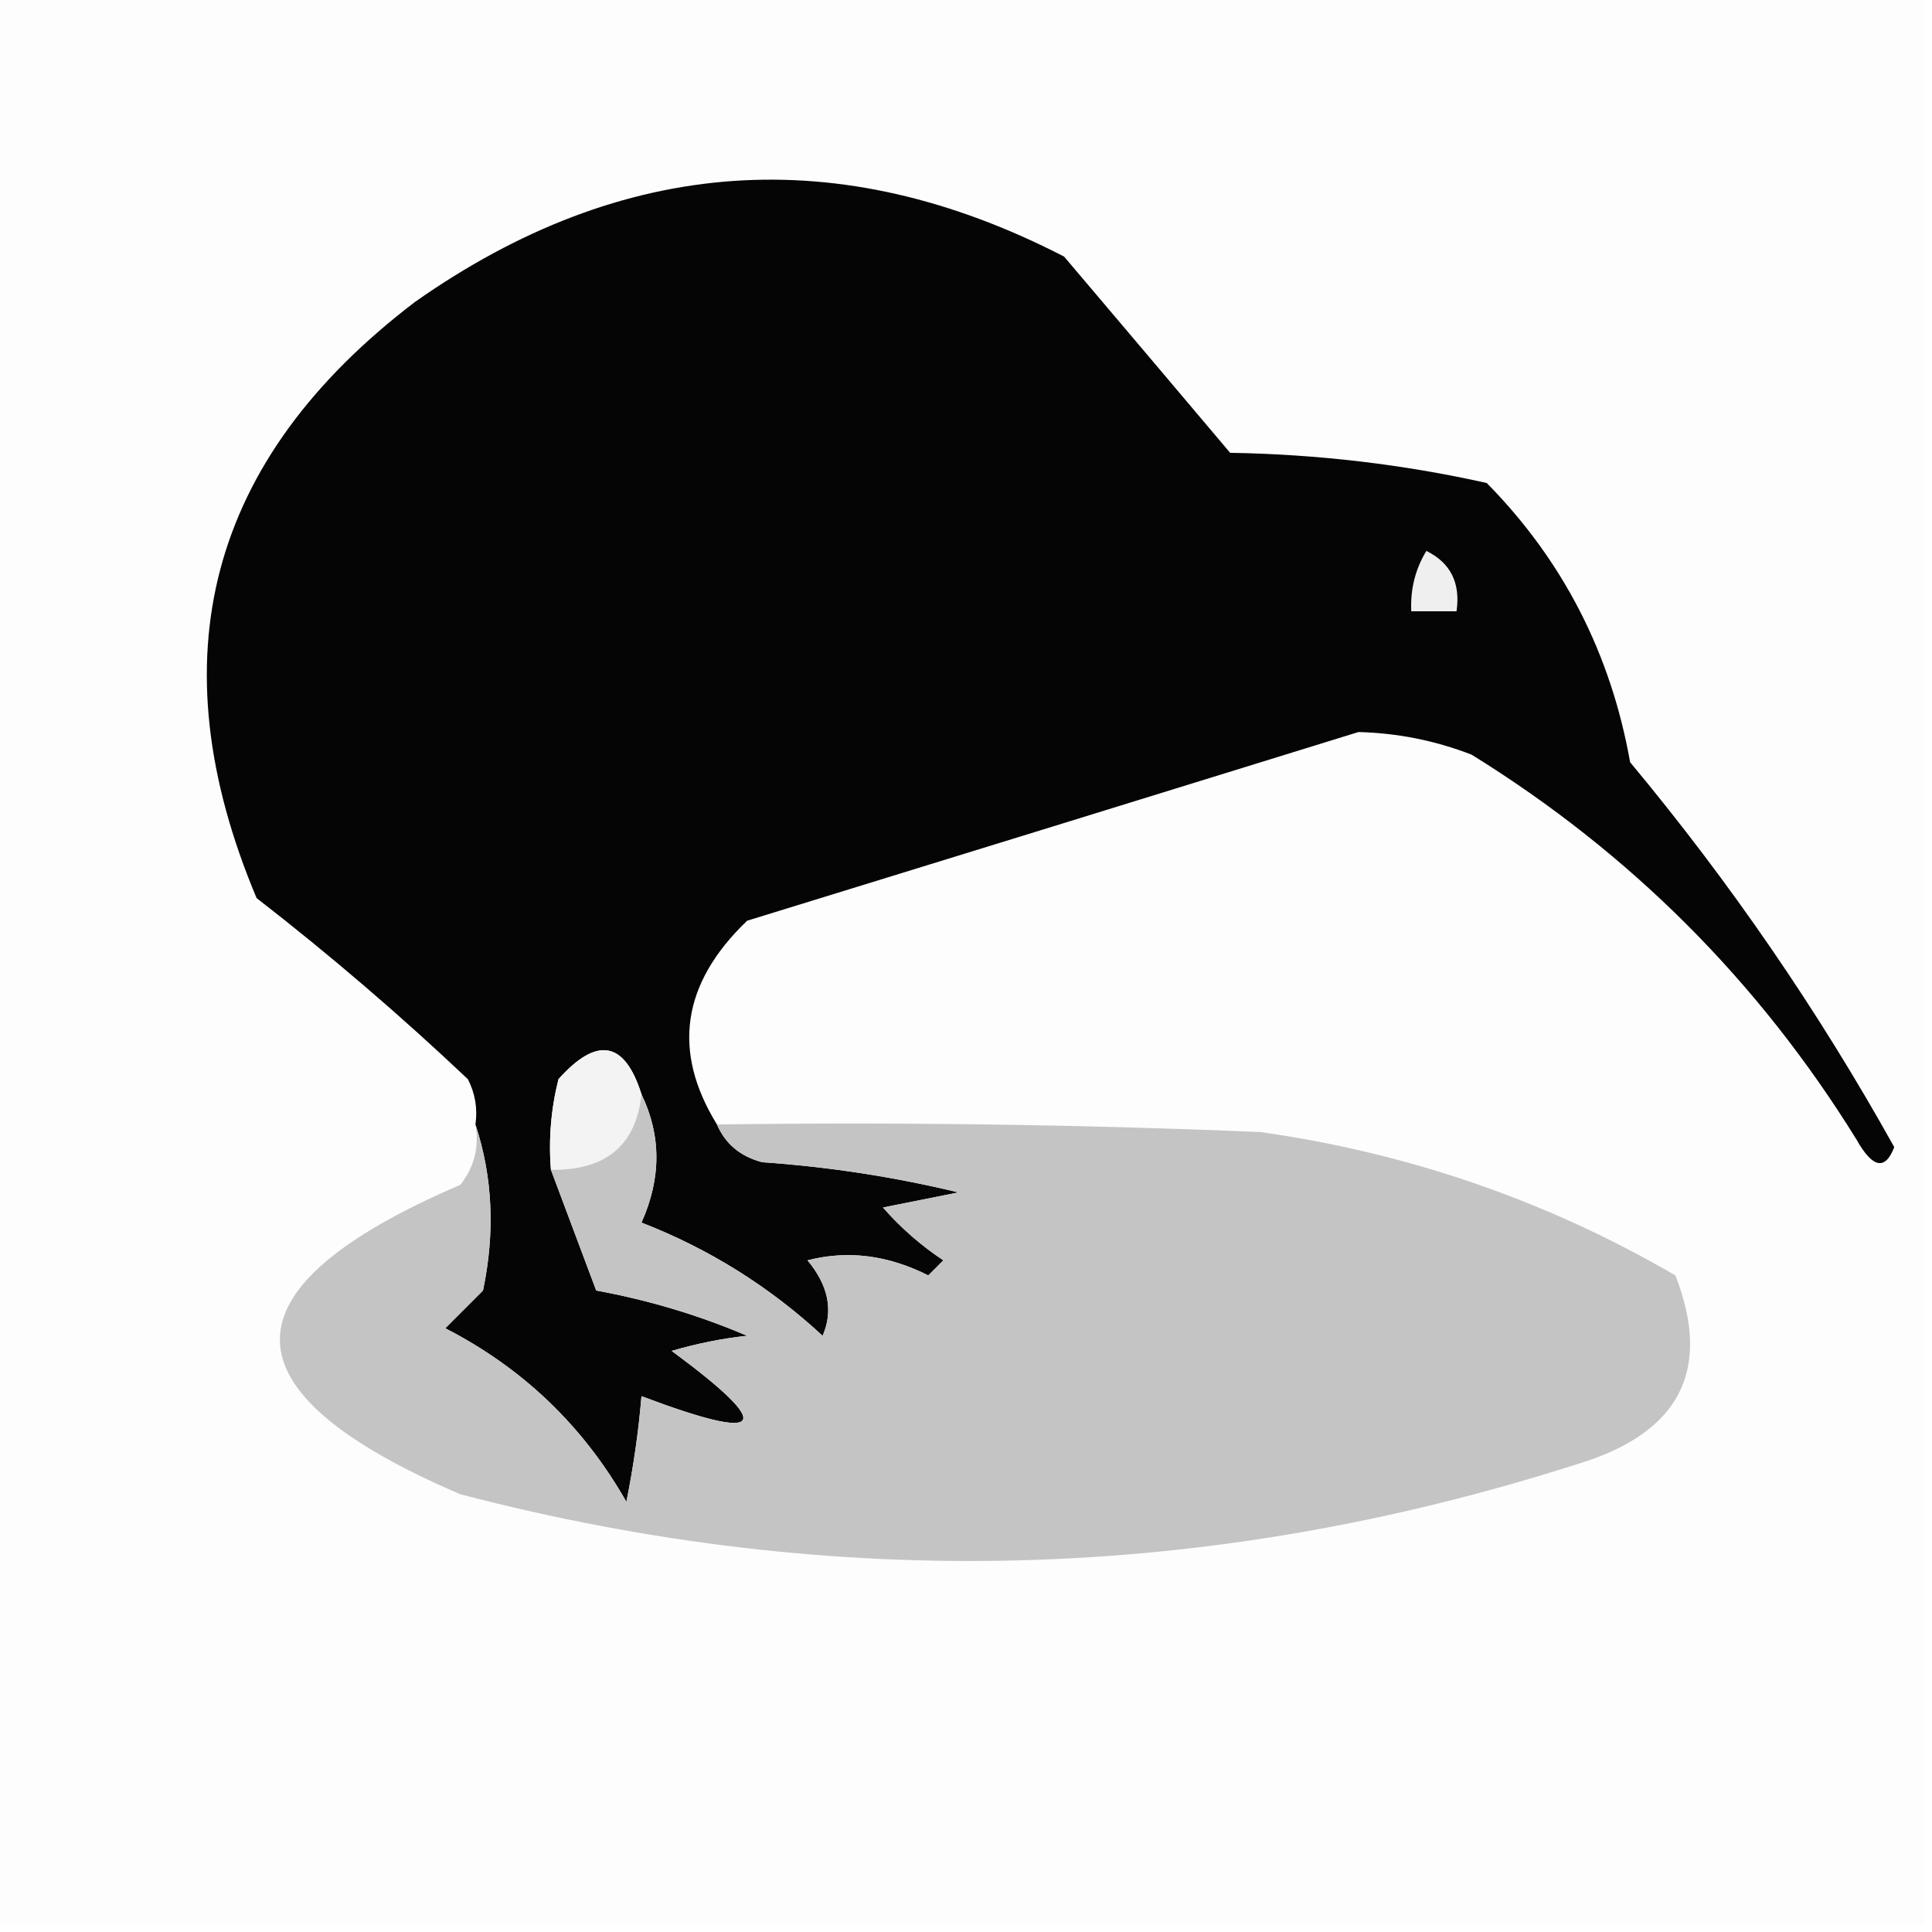
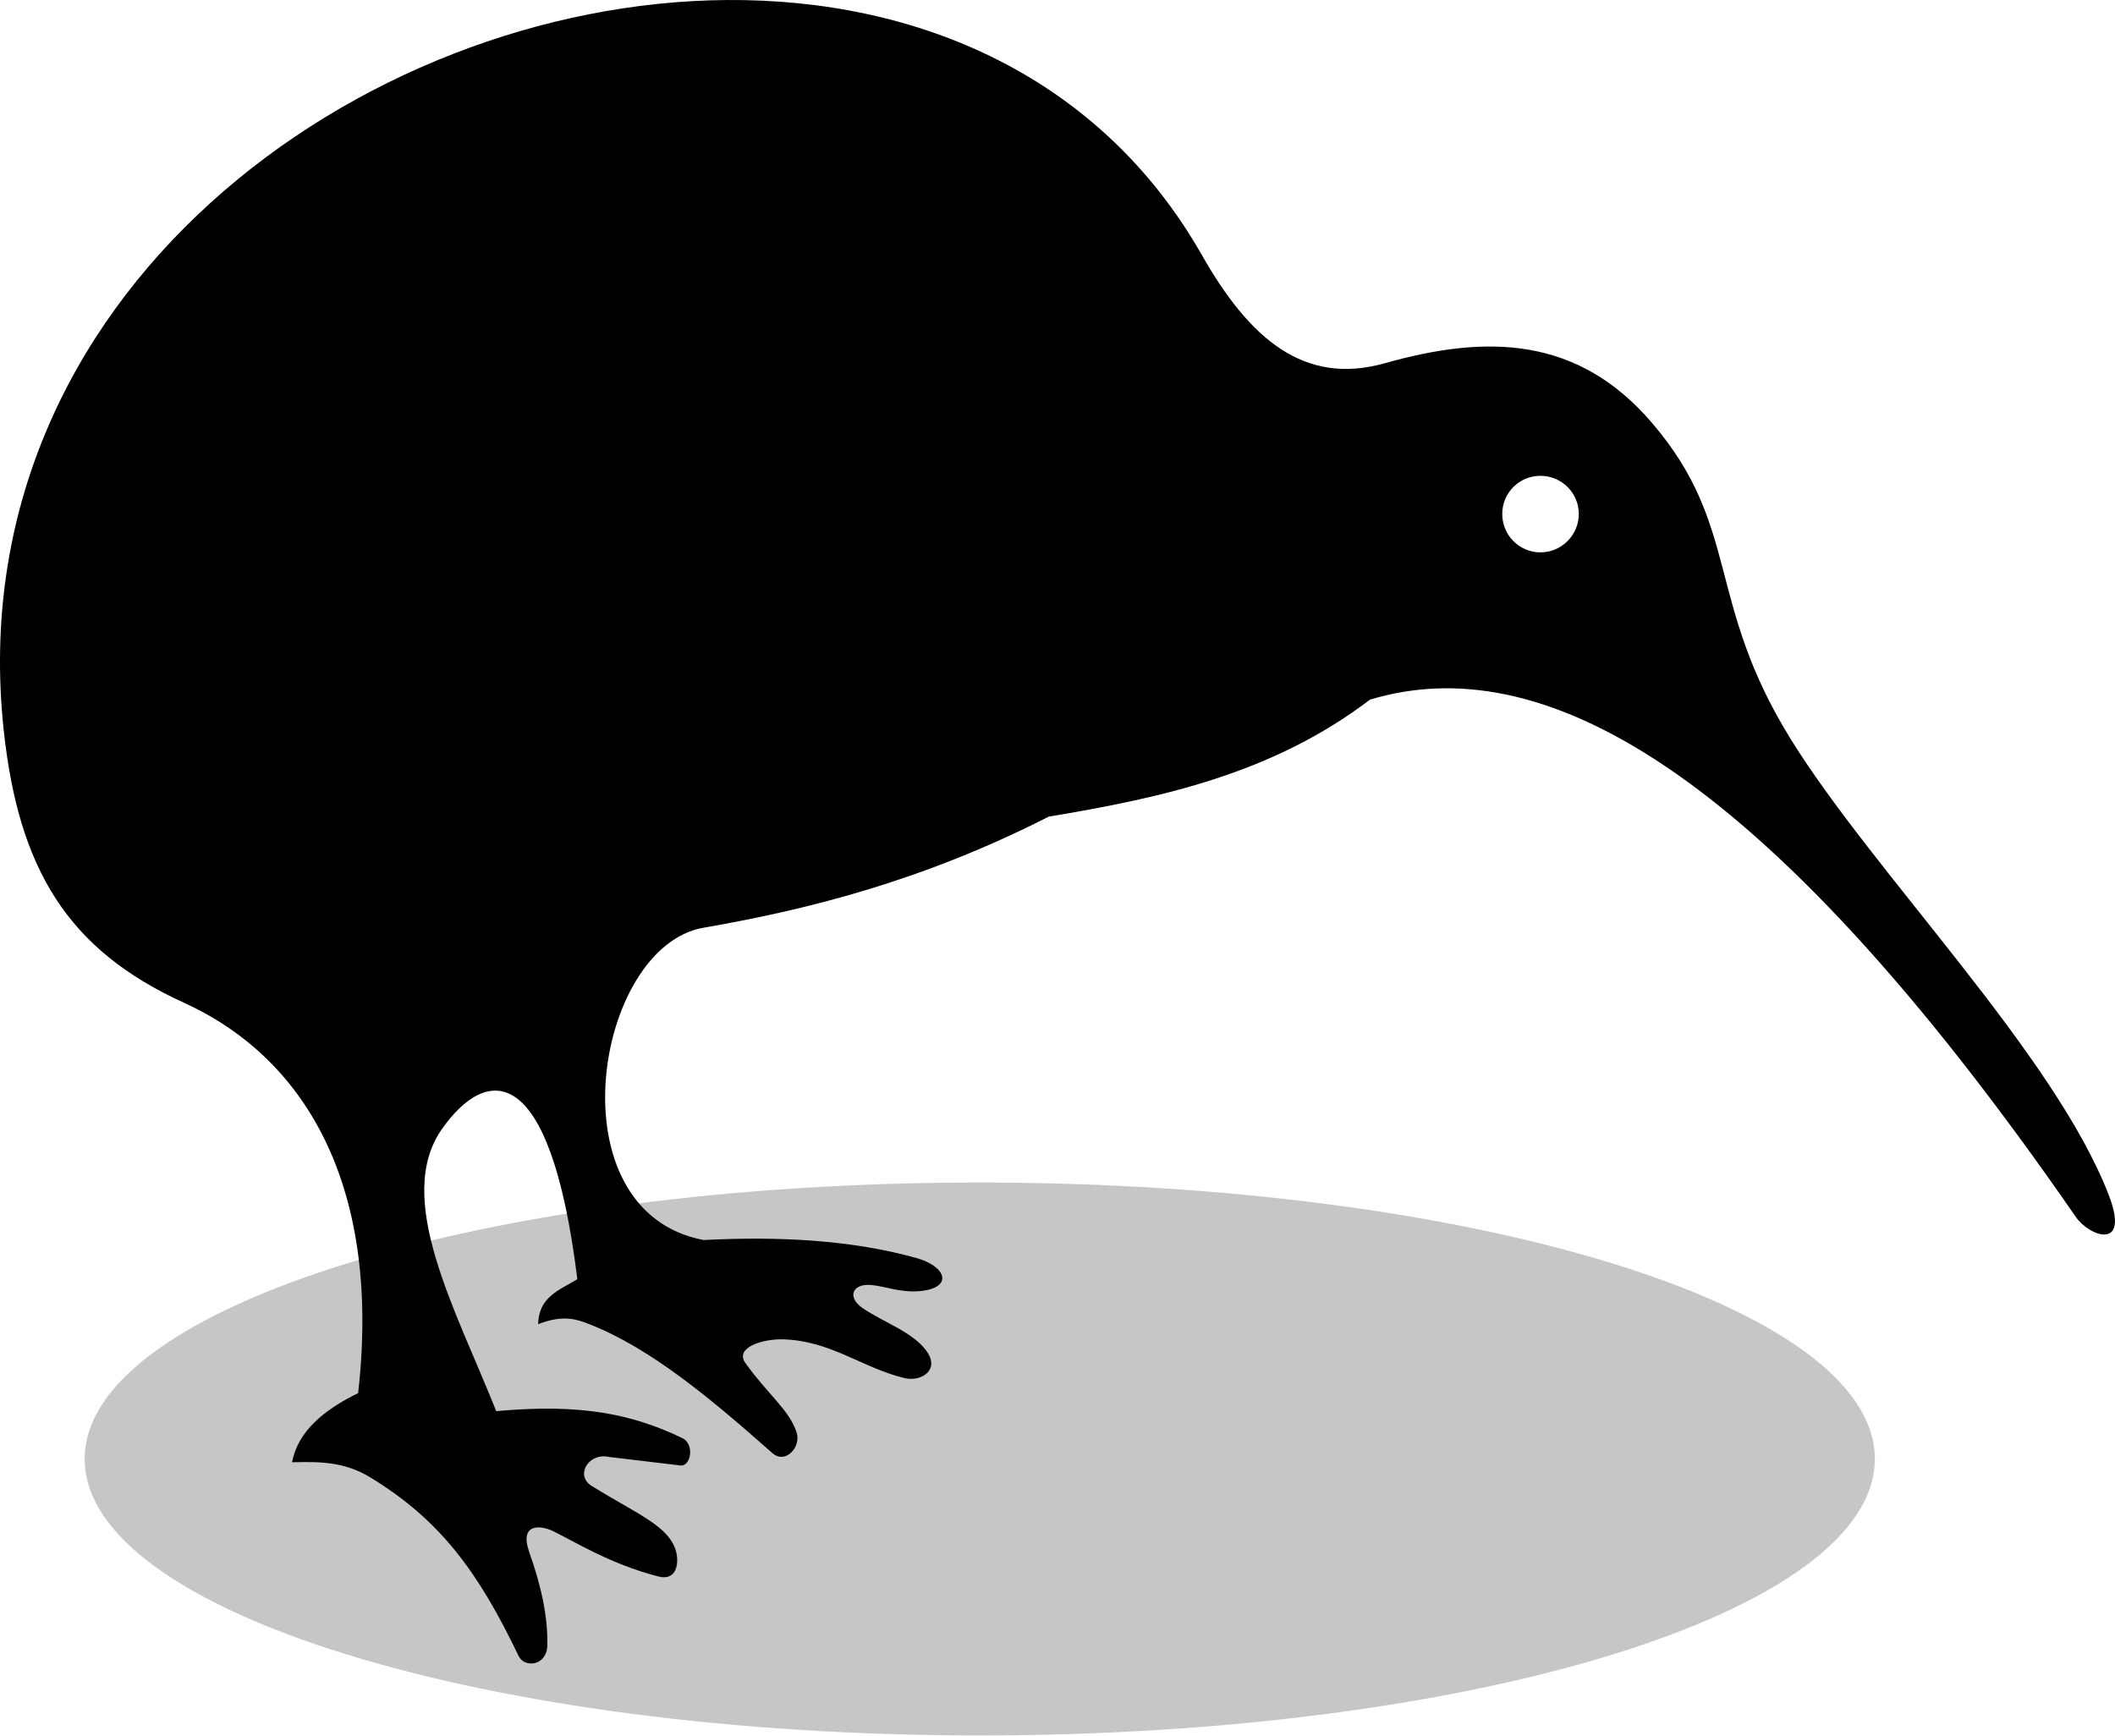
- <svg xmlns="http://www.w3.org/2000/svg" version="1.1" width="128px" height="128px" style="shape-rendering:geometricPrecision; text-rendering:geometricPrecision; image-rendering:optimizeQuality; fill-rule:evenodd; clip-rule:evenodd">
-   <g>
-     <path style="opacity:1" fill="#fdfdfd" d="M -0.5,-0.5 C 42.167,-0.5 84.833,-0.5 127.5,-0.5C 127.5,42.167 127.5,84.833 127.5,127.5C 84.833,127.5 42.167,127.5 -0.5,127.5C -0.5,84.833 -0.5,42.167 -0.5,-0.5 Z" />
-   </g>
-   <g>
-     <path style="opacity:1" fill="#050505" d="M 47.5,74.5 C 48.058,75.79 49.058,76.623 50.5,77C 54.894,77.303 59.227,77.969 63.5,79C 61.833,79.333 60.167,79.667 58.5,80C 59.685,81.353 61.019,82.52 62.5,83.5C 62.167,83.833 61.833,84.167 61.5,84.5C 58.825,83.149 56.159,82.815 53.5,83.5C 54.89,85.169 55.223,86.836 54.5,88.5C 50.972,85.236 46.972,82.736 42.5,81C 43.817,78.064 43.817,75.23 42.5,72.5C 41.391,68.971 39.557,68.638 37,71.5C 36.505,73.473 36.338,75.473 36.5,77.5C 37.487,80.146 38.487,82.812 39.5,85.5C 42.971,86.135 46.305,87.135 49.5,88.5C 47.883,88.669 46.216,89.003 44.5,89.5C 51.438,94.62 50.772,95.62 42.5,92.5C 42.308,94.805 41.974,97.138 41.5,99.5C 38.641,94.474 34.641,90.641 29.5,88C 30.333,87.167 31.167,86.333 32,85.5C 32.81,81.642 32.643,77.976 31.5,74.5C 31.649,73.448 31.483,72.448 31,71.5C 26.52,67.263 21.853,63.263 17,59.5C 10.304,43.591 13.804,30.425 27.5,20C 41.268,10.319 55.601,9.319 70.5,17C 74.196,21.358 77.863,25.692 81.5,30C 87.278,30.094 92.945,30.761 98.5,32C 103.553,37.132 106.72,43.299 108,50.5C 114.629,58.461 120.463,66.961 125.5,76C 124.898,77.563 124.065,77.396 123,75.5C 116.5,65 108,56.5 97.5,50C 95.091,49.065 92.591,48.565 90,48.5C 76.554,52.661 63.054,56.828 49.5,61C 45.172,65.144 44.505,69.644 47.5,74.5 Z" />
-   </g>
-   <g>
-     <path style="opacity:1" fill="#efefef" d="M 94.5,36.5 C 96.104,37.287 96.771,38.62 96.5,40.5C 95.5,40.5 94.5,40.5 93.5,40.5C 93.433,39.041 93.766,37.708 94.5,36.5 Z" />
-   </g>
-   <g>
-     <path style="opacity:1" fill="#f3f3f3" d="M 42.5,72.5 C 42.138,75.887 40.138,77.553 36.5,77.5C 36.338,75.473 36.505,73.473 37,71.5C 39.557,68.638 41.391,68.971 42.5,72.5 Z" />
-   </g>
-   <g>
-     <path style="opacity:1" fill="#c4c4c4" d="M 42.5,72.5 C 43.817,75.23 43.817,78.064 42.5,81C 46.972,82.736 50.972,85.236 54.5,88.5C 55.223,86.836 54.89,85.169 53.5,83.5C 56.159,82.815 58.825,83.149 61.5,84.5C 61.833,84.167 62.167,83.833 62.5,83.5C 61.019,82.52 59.685,81.353 58.5,80C 60.167,79.667 61.833,79.333 63.5,79C 59.227,77.969 54.894,77.303 50.5,77C 49.058,76.623 48.058,75.79 47.5,74.5C 59.505,74.334 71.505,74.5 83.5,75C 93.335,76.389 102.501,79.555 111,84.5C 113.446,90.788 111.279,94.955 104.5,97C 80.049,104.832 55.382,105.498 30.5,99C 14.556,92.171 14.556,85.338 30.5,78.5C 31.429,77.311 31.762,75.978 31.5,74.5C 32.643,77.976 32.81,81.642 32,85.5C 31.167,86.333 30.333,87.167 29.5,88C 34.641,90.641 38.641,94.474 41.5,99.5C 41.974,97.138 42.308,94.805 42.5,92.5C 50.772,95.62 51.438,94.62 44.5,89.5C 46.216,89.003 47.883,88.669 49.5,88.5C 46.305,87.135 42.971,86.135 39.5,85.5C 38.487,82.812 37.487,80.146 36.5,77.5C 40.138,77.553 42.138,75.887 42.5,72.5 Z" />
-   </g>
+ <svg xmlns="http://www.w3.org/2000/svg" version="1.1" id="Layer_1" x="0px" y="0px" width="612px" height="502.174px" viewBox="0 65.326 612 502.174" enable-background="new 0 65.326 612 502.174" xml:space="preserve">
+   <ellipse fill="#C6C6C6" cx="283.5" cy="487.5" rx="259" ry="80" />
+   <path id="bird" d="M210.333,65.331C104.367,66.105-12.349,150.637,1.056,276.449c4.303,40.393,18.533,63.704,52.171,79.03  c36.307,16.544,57.022,54.556,50.406,112.954c-9.935,4.88-17.405,11.031-19.132,20.015c7.531-0.17,14.943-0.312,22.59,4.341  c20.333,12.375,31.296,27.363,42.979,51.72c1.714,3.572,8.192,2.849,8.312-3.078c0.17-8.467-1.856-17.454-5.226-26.933  c-2.955-8.313,3.059-7.985,6.917-6.106c6.399,3.115,16.334,9.43,30.39,13.098c5.392,1.407,5.995-3.877,5.224-6.991  c-1.864-7.522-11.009-10.862-24.519-19.229c-4.82-2.984-0.927-9.736,5.168-8.351l20.234,2.415c3.359,0.763,4.555-6.114,0.882-7.875  c-14.198-6.804-28.897-10.098-53.864-7.799c-11.617-29.265-29.811-61.617-15.674-81.681c12.639-17.938,31.216-20.74,39.147,43.489  c-5.002,3.107-11.215,5.031-11.332,13.024c7.201-2.845,11.207-1.399,14.791,0c17.912,6.998,35.462,21.826,52.982,37.309  c3.739,3.303,8.413-1.718,6.991-6.034c-2.138-6.494-8.053-10.659-14.791-20.016c-3.239-4.495,5.03-7.045,10.886-6.876  c13.849,0.396,22.886,8.268,35.177,11.218c4.483,1.076,9.741-1.964,6.917-6.917c-3.472-6.085-13.015-9.124-19.18-13.413  c-4.357-3.029-3.025-7.132,2.697-6.602c3.905,0.361,8.478,2.271,13.908,1.767c9.946-0.925,7.717-7.169-0.883-9.566  c-19.036-5.304-39.891-6.311-61.665-5.225c-43.837-8.358-31.554-84.887,0-90.363c29.571-5.132,62.966-13.339,99.928-32.156  c32.668-5.429,64.835-12.446,92.939-33.85c48.106-14.469,111.903,16.113,204.241,149.695c3.926,5.681,15.819,9.94,9.524-6.351  c-15.893-41.125-68.176-93.328-92.13-132.085c-24.581-39.774-14.34-61.243-39.957-91.247  c-21.326-24.978-47.502-25.803-77.339-17.365c-23.461,6.634-39.234-7.117-52.98-31.273C318.42,87.525,265.838,64.927,210.333,65.331  z M445.731,203.01c6.12,0,11.112,4.919,11.112,11.038c0,6.119-4.994,11.111-11.112,11.111s-11.038-4.994-11.038-11.111  C434.693,207.929,439.613,203.01,445.731,203.01z" />
</svg>
